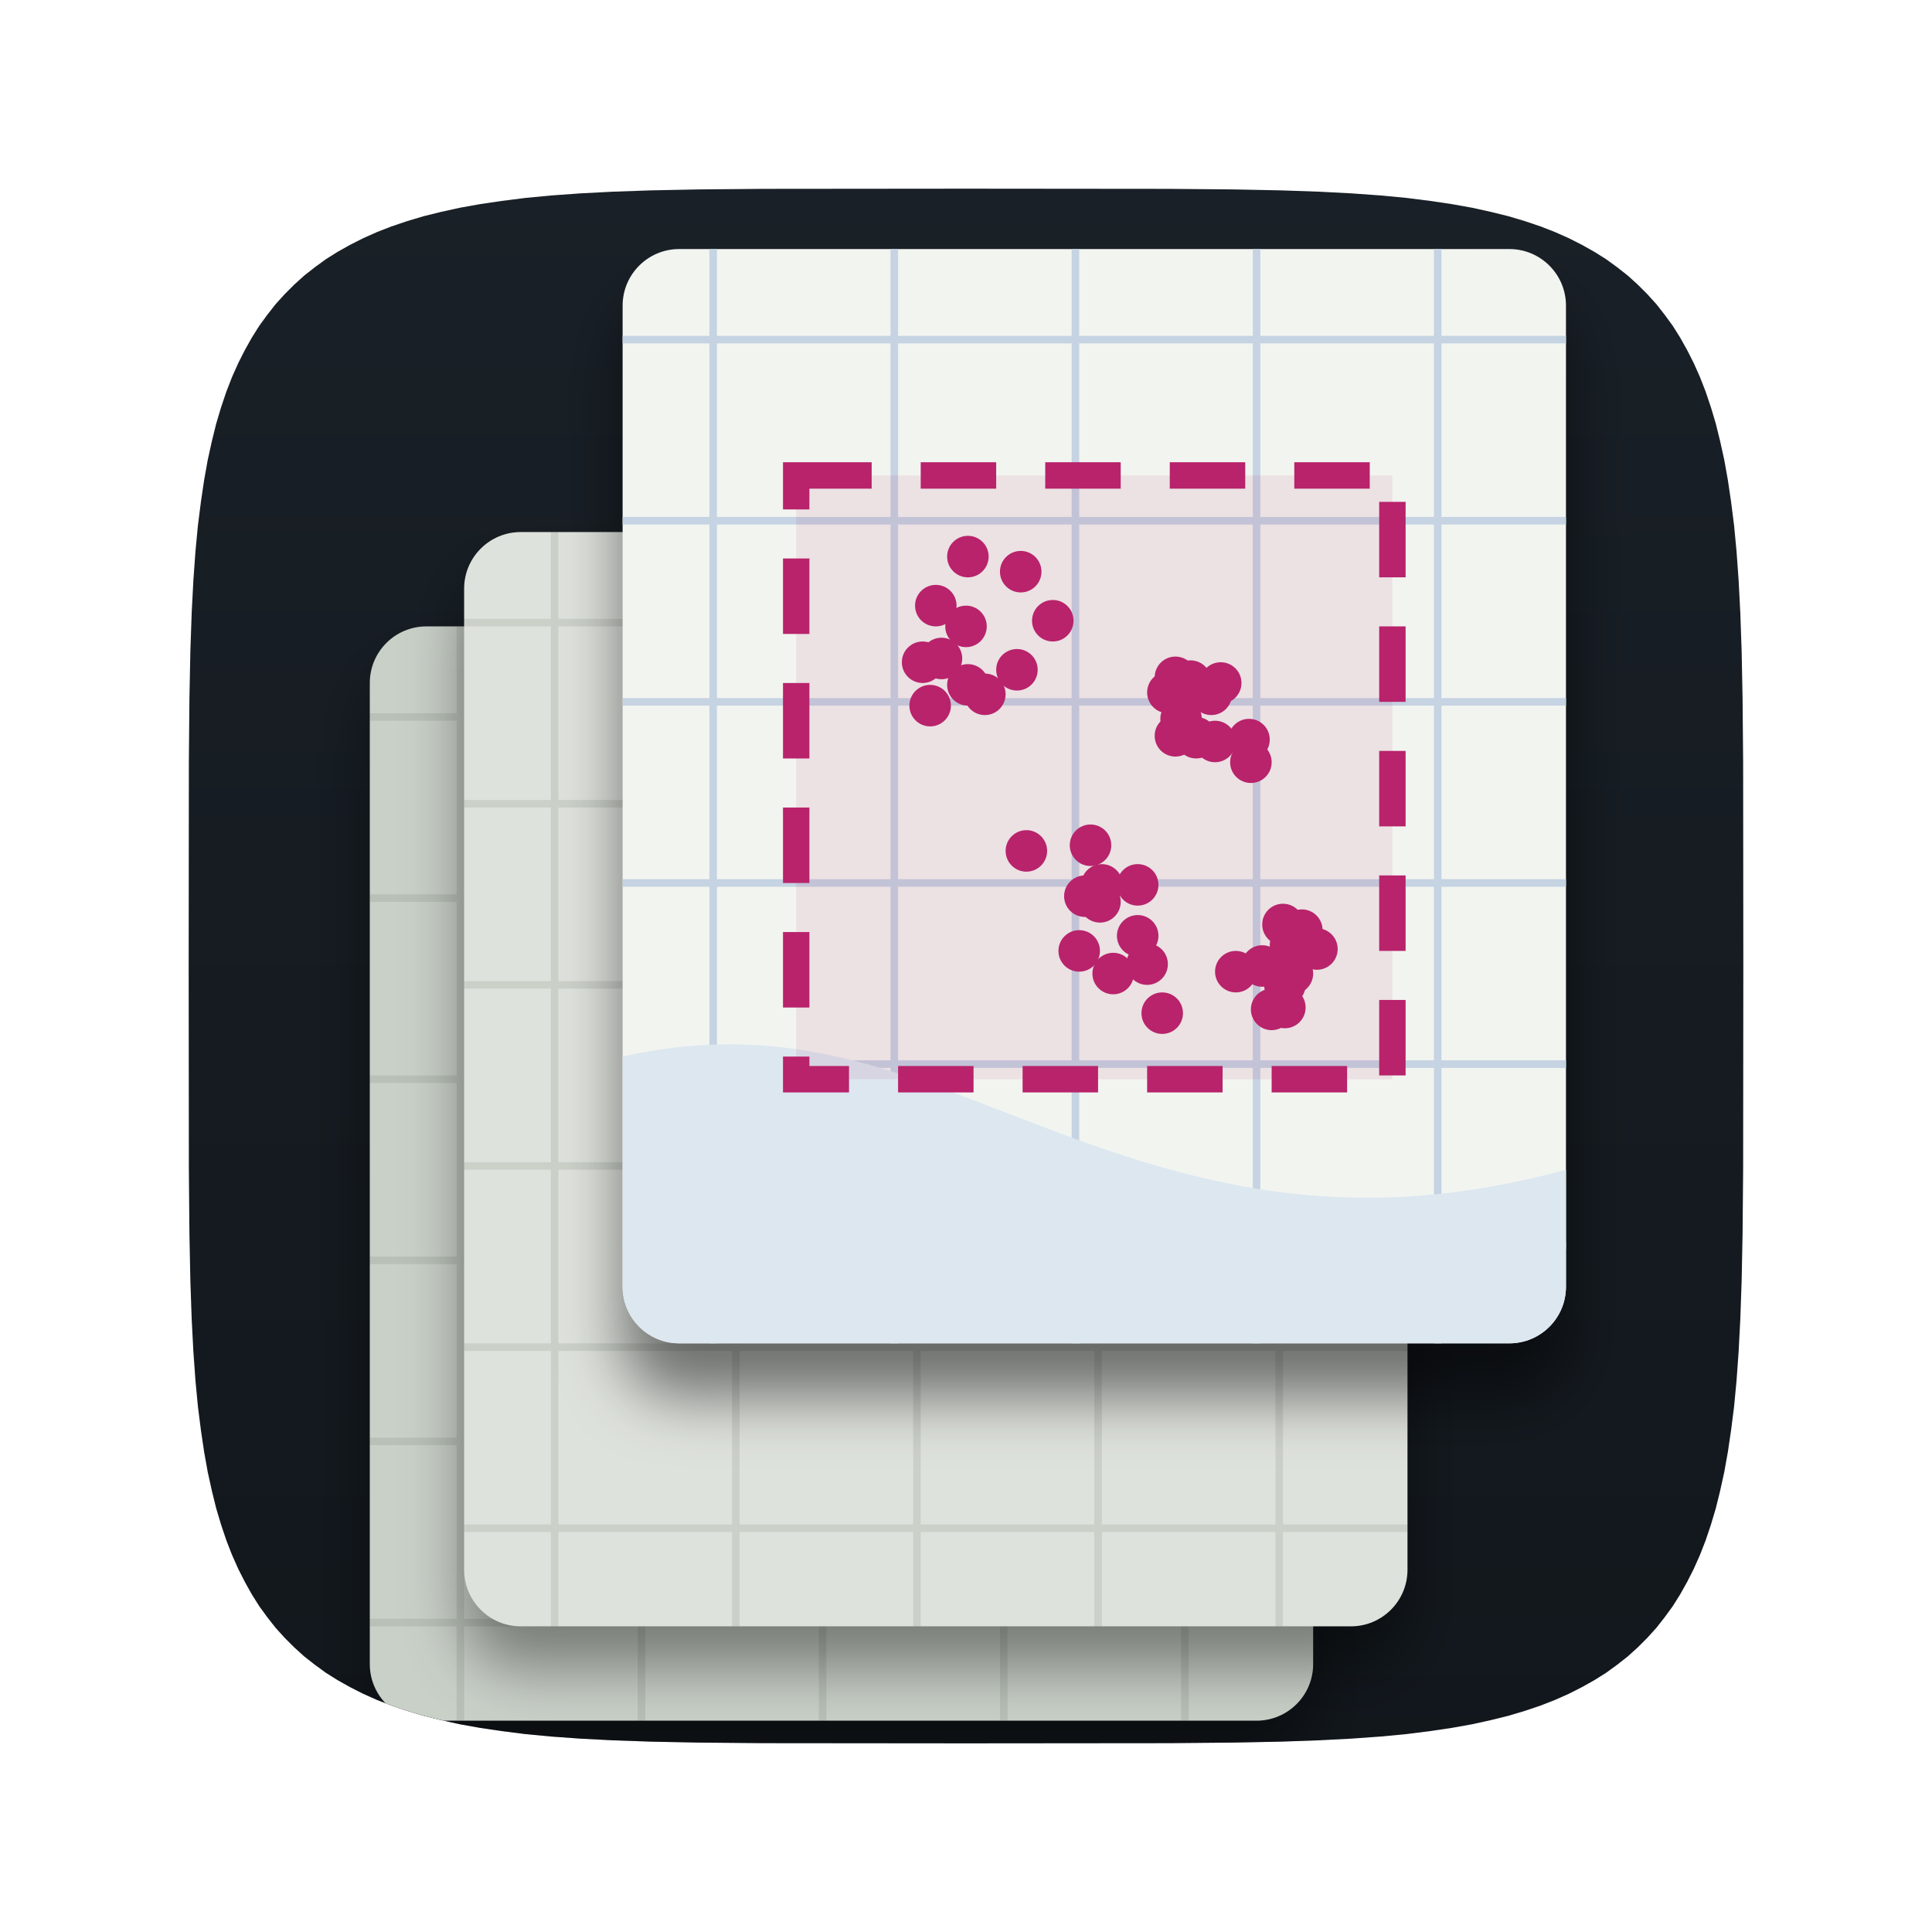
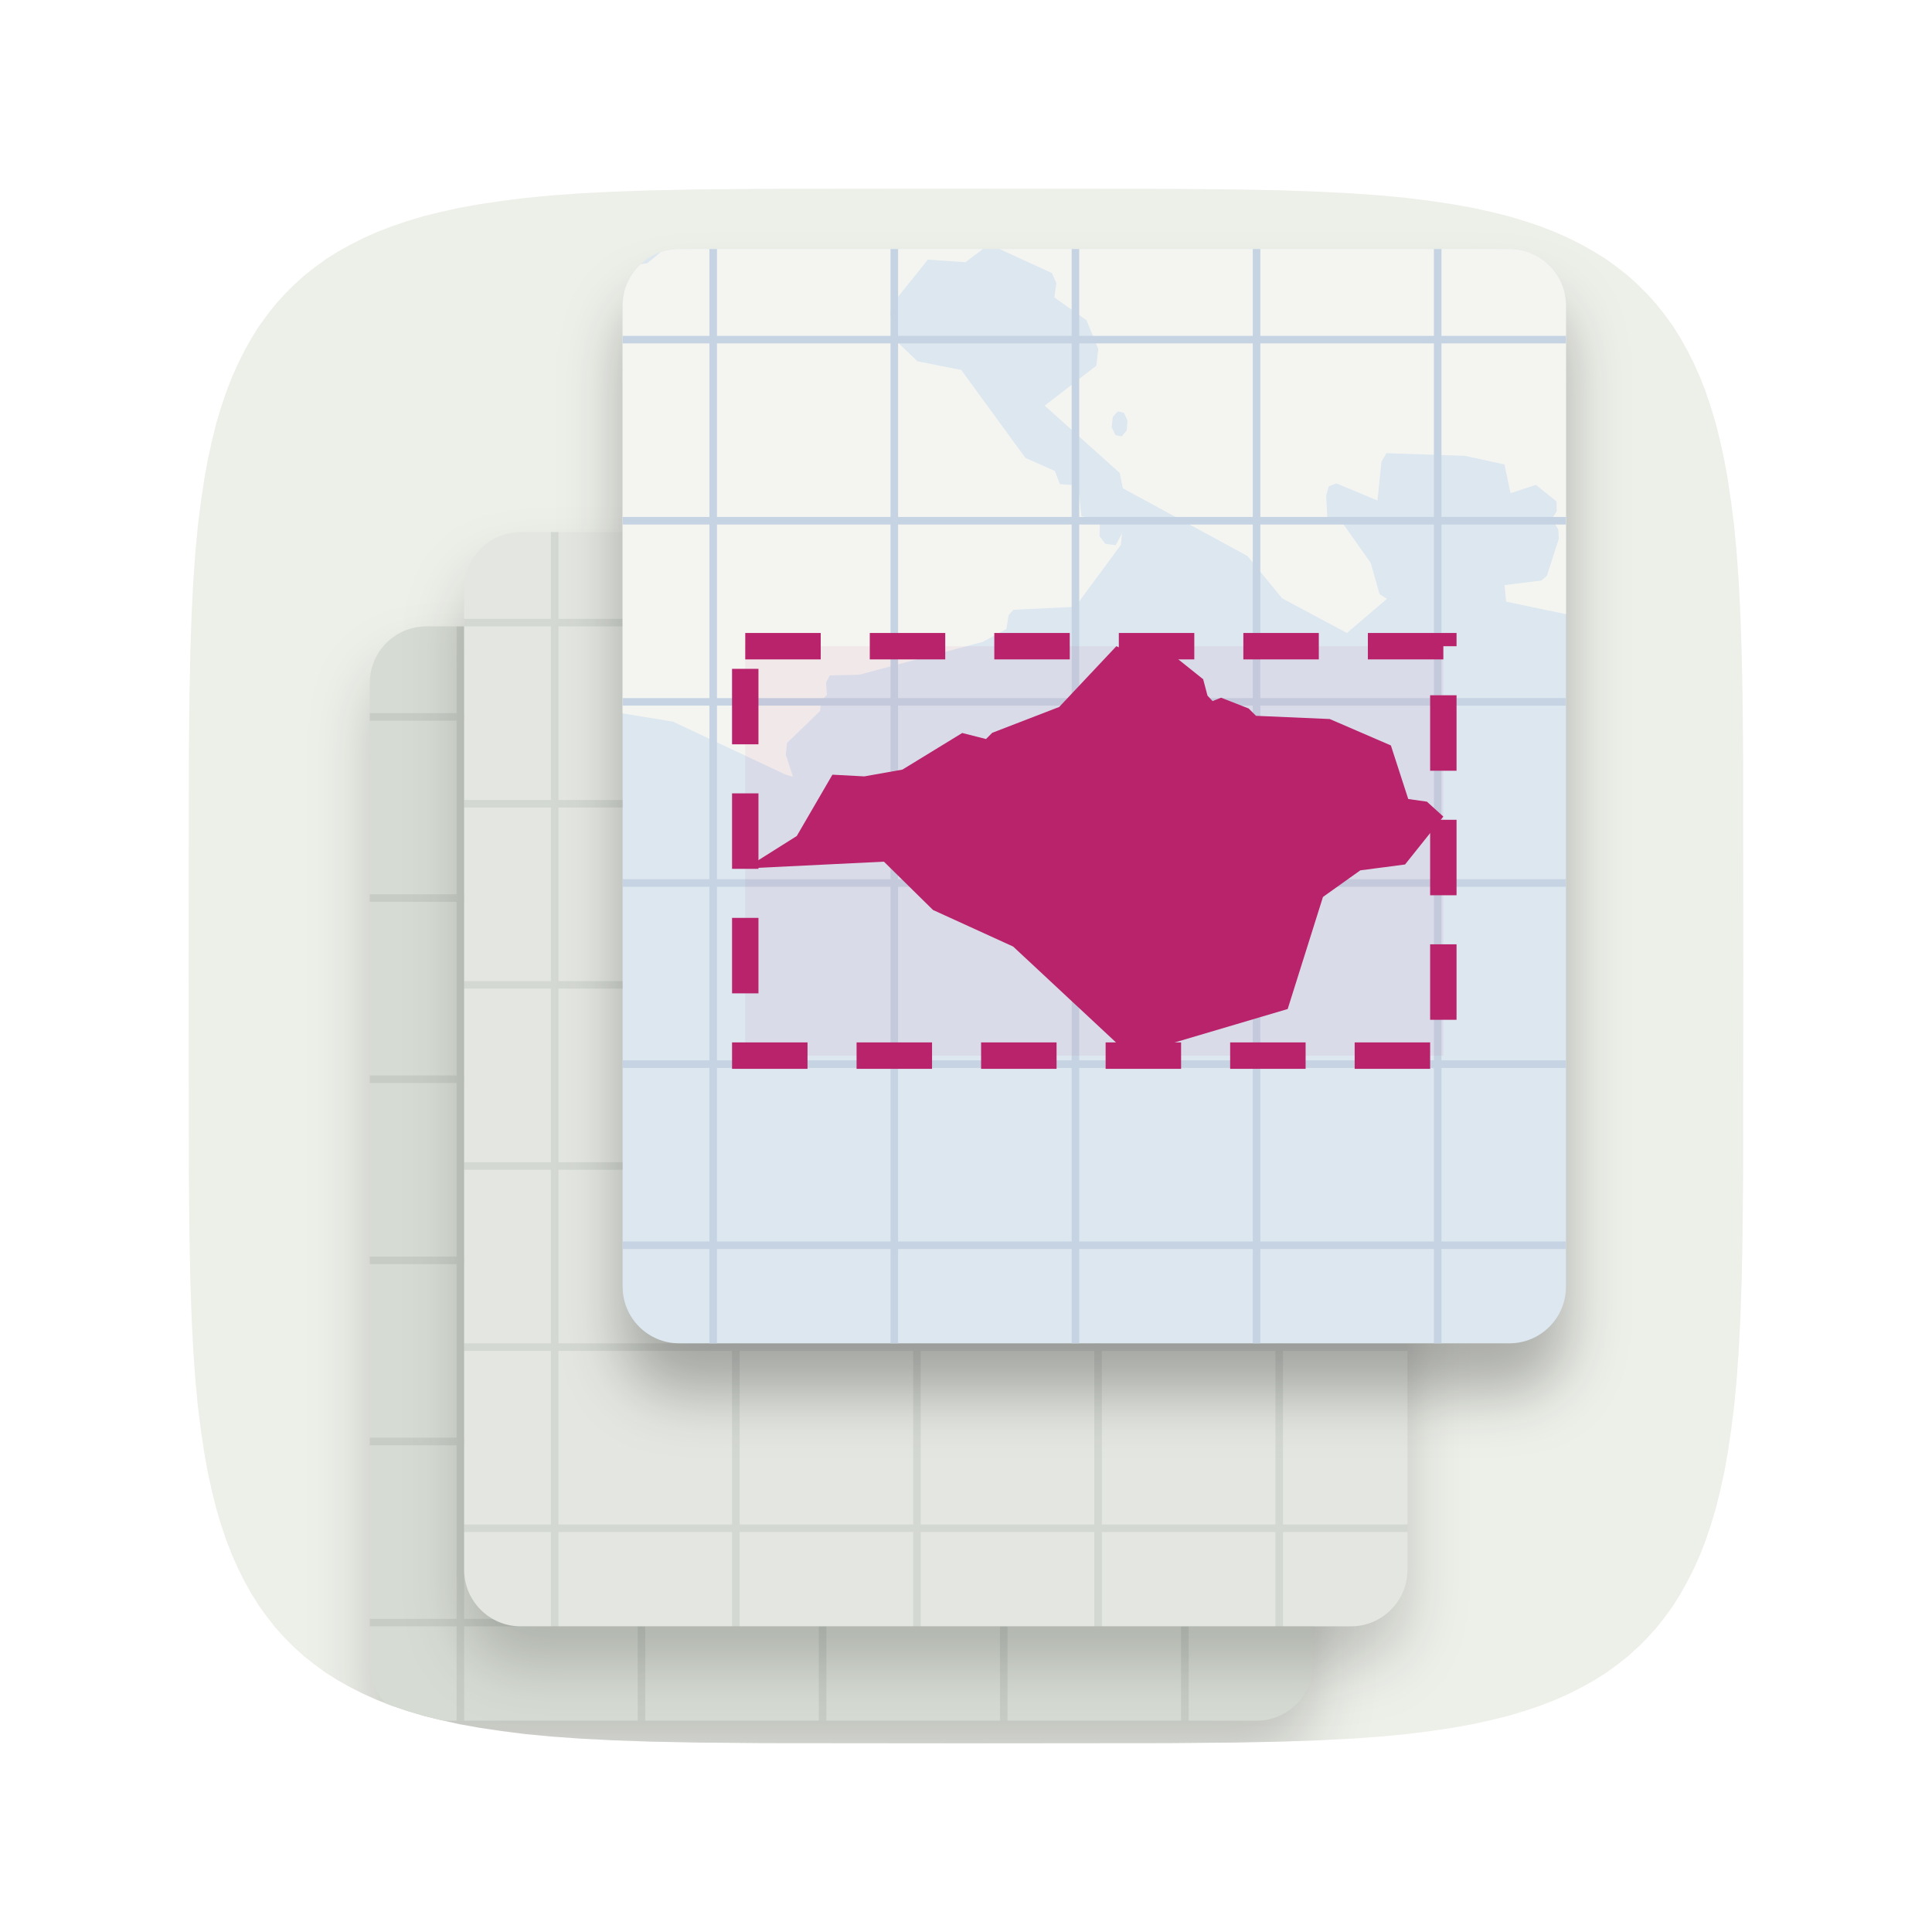
<svg xmlns="http://www.w3.org/2000/svg" xmlns:xlink="http://www.w3.org/1999/xlink" viewBox="0 0 1024 1024" width="1024" height="1024">
  <defs>
    <path id="squircle" d="M 924.0 512.0 L 923.9 619.7 L 923.6 654.0 L 923.1 679.0 L 922.4 699.2 L 921.5 716.5 L 920.4 731.8 L 919.1 745.5 L 917.5 758.1 L 915.8 769.6 L 913.9 780.2 L 911.7 790.2 L 909.4 799.5 L 906.8 808.2 L 904.0 816.5 L 901.0 824.2 L 897.7 831.6 L 894.2 838.5 L 890.5 845.1 L 886.6 851.3 L 882.3 857.2 L 877.9 862.8 L 873.1 868.1 L 868.1 873.1 L 862.8 877.9 L 857.2 882.3 L 851.3 886.6 L 845.1 890.5 L 838.5 894.2 L 831.6 897.7 L 824.2 901.0 L 816.5 904.0 L 808.2 906.8 L 799.5 909.4 L 790.2 911.7 L 780.2 913.9 L 769.6 915.8 L 758.1 917.5 L 745.5 919.1 L 731.8 920.4 L 716.5 921.5 L 699.2 922.4 L 679.0 923.1 L 654.0 923.6 L 619.7 923.9 L 512.0 924.0 L 404.3 923.9 L 370.0 923.6 L 345.0 923.1 L 324.8 922.4 L 307.5 921.5 L 292.2 920.4 L 278.5 919.1 L 265.9 917.5 L 254.4 915.8 L 243.8 913.9 L 233.8 911.7 L 224.5 909.4 L 215.8 906.8 L 207.5 904.0 L 199.8 901.0 L 192.4 897.7 L 185.5 894.2 L 178.9 890.5 L 172.7 886.6 L 166.8 882.3 L 161.2 877.9 L 155.9 873.1 L 150.9 868.1 L 146.1 862.8 L 141.7 857.2 L 137.4 851.3 L 133.5 845.1 L 129.8 838.5 L 126.3 831.6 L 123.0 824.2 L 120.0 816.5 L 117.2 808.2 L 114.6 799.5 L 112.3 790.2 L 110.1 780.2 L 108.2 769.6 L 106.5 758.1 L 104.9 745.5 L 103.6 731.8 L 102.5 716.5 L 101.6 699.2 L 100.9 679.0 L 100.4 654.0 L 100.1 619.7 L 100.0 512.0 L 100.1 404.3 L 100.4 370.0 L 100.9 345.0 L 101.6 324.8 L 102.5 307.5 L 103.6 292.2 L 104.9 278.5 L 106.5 265.9 L 108.2 254.4 L 110.1 243.8 L 112.3 233.8 L 114.6 224.5 L 117.2 215.8 L 120.0 207.5 L 123.0 199.8 L 126.3 192.4 L 129.8 185.5 L 133.5 178.9 L 137.4 172.7 L 141.7 166.8 L 146.1 161.2 L 150.9 155.9 L 155.9 150.9 L 161.2 146.1 L 166.8 141.7 L 172.7 137.4 L 178.9 133.5 L 185.5 129.8 L 192.4 126.3 L 199.8 123.0 L 207.5 120.0 L 215.8 117.2 L 224.5 114.6 L 233.8 112.3 L 243.8 110.1 L 254.4 108.2 L 265.9 106.5 L 278.5 104.9 L 292.2 103.6 L 307.5 102.5 L 324.8 101.6 L 345.0 100.9 L 370.0 100.4 L 404.3 100.1 L 512.0 100.0 L 619.7 100.1 L 654.0 100.4 L 679.0 100.9 L 699.2 101.6 L 716.5 102.5 L 731.8 103.6 L 745.5 104.9 L 758.1 106.5 L 769.6 108.2 L 780.2 110.1 L 790.2 112.3 L 799.5 114.6 L 808.2 117.2 L 816.5 120.0 L 824.2 123.0 L 831.6 126.3 L 838.5 129.8 L 845.1 133.5 L 851.3 137.4 L 857.2 141.7 L 862.8 146.1 L 868.1 150.9 L 873.1 155.9 L 877.9 161.2 L 882.3 166.8 L 886.6 172.7 L 890.5 178.9 L 894.2 185.5 L 897.7 192.4 L 901.0 199.8 L 904.0 207.5 L 906.8 215.8 L 909.4 224.5 L 911.7 233.8 L 913.9 243.8 L 915.8 254.4 L 917.5 265.9 L 919.1 278.5 L 920.4 292.2 L 921.5 307.5 L 922.4 324.8 L 923.1 345.0 L 923.6 370.0 L 923.9 404.3 Z" />
    <clipPath id="tile">
      <use xlink:href="#squircle" />
    </clipPath>
-     <linearGradient id="ground" x1="0" y1="0" x2="0" y2="1">
-       <stop offset="0" stop-color="#1A2128" />
-       <stop offset="1" stop-color="#11161B" />
-     </linearGradient>
    <filter id="soft" x="-20%" y="-20%" width="140%" height="140%">
      <feGaussianBlur stdDeviation="16" />
    </filter>
    <clipPath id="front">
      <rect x="330" y="132" width="500" height="580" rx="30" />
    </clipPath>
  </defs>
  <g clip-path="url(#tile)">
-     <rect width="1024" height="1024" fill="url(#ground)" />
-     <rect x="196" y="354" width="500" height="580" rx="30" fill="#000" opacity="0.4" filter="url(#soft)" />
-     <rect x="196" y="332" width="500" height="580" rx="30" fill="#C9D0C8" />
-     <path d="M244 332V912M340 332V912M436 332V912M532 332V912M628 332V912M196 380H696M196 476H696M196 572H696M196 668H696M196 764H696M196 860H696" stroke="rgba(34,42,38,0.10)" stroke-width="4" fill="none" />
-     <rect x="246" y="304" width="500" height="580" rx="30" fill="#000" opacity="0.4" filter="url(#soft)" />
-     <rect x="246" y="282" width="500" height="580" rx="30" fill="#DEE2DC" />
-     <path d="M294 282V862M390 282V862M486 282V862M582 282V862M678 282V862M246 330H746M246 426H746M246 522H746M246 618H746M246 714H746M246 810H746" stroke="rgba(34,42,38,0.10)" stroke-width="4" fill="none" />
-     <rect x="330" y="160" width="500" height="580" rx="30" fill="#000" opacity="0.5" filter="url(#soft)" />
+     <rect width="1024" height="1024" fill="#EDEFE9" />
+     <rect x="196" y="352" width="500" height="580" rx="30" fill="#000" opacity="0.18" filter="url(#soft)" />
+     <rect x="196" y="332" width="500" height="580" rx="30" fill="#D6DBD3" />
+     <path d="M244 332V912M340 332V912M436 332V912M532 332V912M628 332V912M196 380H696M196 476H696M196 572H696M196 668H696M196 764H696M196 860H696" stroke="rgba(34,42,38,0.08)" stroke-width="4" fill="none" />
+     <rect x="246" y="302" width="500" height="580" rx="30" fill="#000" opacity="0.18" filter="url(#soft)" />
+     <rect x="246" y="282" width="500" height="580" rx="30" fill="#E4E7E1" />
+     <path d="M294 282V862M390 282V862M486 282V862M582 282V862M678 282V862M246 330H746M246 426H746M246 522H746M246 618H746M246 714H746M246 810H746" stroke="rgba(34,42,38,0.08)" stroke-width="4" fill="none" />
+     <rect x="330" y="158" width="500" height="580" rx="30" fill="#000" opacity="0.28" filter="url(#soft)" />
    <g clip-path="url(#front)">
-       <rect x="330" y="132" width="500" height="580" fill="#F2F4F0" />
+       <rect x="330" y="132" width="500" height="580" fill="#DCE7F0" />
+       <path d="M-590.5 287.9L-568.2 259.3L-537.0 248.4L-496.6 250.3L-483.1 233.8L-469.0 245.1L-444.5 229.9L-417.3 232.7L-414.4 230.0L-413.3 225.0L-375.0 207.0L-343.4 212.1L-339.9 205.2L-339.8 200.2L-348.8 183.5L-336.2 163.3L-336.7 158.3L-343.1 146.5L-331.1 136.0L-334.0 106.1L-328.6 100.5L-320.9 103.9L-313.4 94.4L-302.0 101.4L-298.5 101.1L-293.0 94.2L-293.9 79.9L-278.8 88.3L-261.6 86.3L-252.9 110.0L-229.4 134.9L-226.8 134.3L-220.7 126.4L-221.8 115.6L-208.3 111.7L-197.6 123.2L-154.3 105.5L-151.9 98.7L-154.6 92.0L-157.9 89.6L-171.6 89.7L-174.8 73.8L-140.4 34.6L-140.2 28.2L-152.3 1.5L-135.0 -10.8L-94.6 1.4L-75.0 -1.0L-40.0 36.7L-24.6 78.3L12.7 104.0L12.6 123.1L25.3 140.6L49.5 134.4L72.3 110.8L102.0 106.8L109.1 96.6L129.5 90.9L131.8 104.8L155.3 123.0L188.4 171.2L191.7 171.1L211.9 156.6L234.2 161.7L230.0 187.9L207.3 204.9L204.2 230.7L206.2 235.1L219.9 242.6L236.8 234.0L240.5 256.6L248.6 264.5L239.7 271.6L234.2 292.6L234.2 297.5L239.1 310.1L217.6 305.5L208.5 295.1L196.2 299.1L189.3 346.9L175.0 329.1L159.7 335.6L155.2 325.4L146.7 328.1L143.4 313.2L140.9 310.1L128.7 317.6L101.0 316.7L91.8 327.5L88.8 376.7L78.8 385.5L69.8 387.5L67.7 402.6L60.1 402.1L57.4 404.7L57.6 414.2L60.9 417.7L79.8 410.3L85.2 417.8L81.1 417.7L78.3 422.0L81.7 436.1L84.5 438.6L90.3 438.2L92.0 446.4L95.0 448.1L98.7 446.1L102.8 452.9L106.0 452.9L114.1 444.8L115.3 451.7L119.3 453.3L129.4 443.3L134.5 441.1L140.6 450.0L136.3 477.0L138.7 480.5L153.1 484.1L130.4 511.9L131.4 521.0L138.7 523.3L133.4 538.1L79.7 544.3L59.2 558.3L51.2 538.9L16.4 532.7L2.4 518.4L-6.1 522.1L-15.1 514.4L-35.8 514.8L-43.8 506.3L-77.1 513.2L-184.2 490.3L-204.5 491.2L-216.4 500.7L-223.0 512.8L-222.0 518.8L-218.0 520.8L-219.6 525.1L-218.8 530.1L-211.5 535.9L-224.5 531.6L-236.8 549.6L-236.0 555.7L-230.5 564.5L-204.1 566.8L-201.2 596.4L-228.8 630.0L-224.6 579.9L-225.9 574.1L-282.4 518.0L-358.2 459.5L-470.6 398.1L-554.6 380.6L-580.8 398.0L-584.6 386.4L-574.2 362.8L-573.5 357.8L-585.5 342.1L-541.8 314.4L-539.2 307.0L-543.4 299.6L-590.5 287.9ZM48.9 427.5L52.8 429.0L57.4 422.4L57.9 417.5L55.4 412.7L50.9 412.2L48.1 415.2L48.9 427.5ZM126.4 434.3L107.2 427.2L123.4 424.5L129.9 427.7L126.4 434.3ZM129.5 90.9L132.5 95.9L135.9 97.0L150.2 81.9L179.7 79.7L188.5 72.2L189.0 83.8L193.8 87.7L203.6 74.0L216.2 68.7L231.1 93.8L241.7 89.1L274.1 104.1L299.5 105.6L339.8 140.0L343.1 139.5L360.2 125.4L371.9 124.5L379.3 110.7L379.6 105.4L377.4 101.3L371.2 98.5L364.6 80.4L385.3 68.8L386.7 64.0L385.9 55.6L383.0 51.3L362.1 42.2L360.2 33.4L365.1 -7.5L358.6 -24.9L364.5 -51.2L361.6 -55.5L340.2 -64.6L345.9 -97.9L333.4 -122.6L335.1 -132.4L334.1 -137.4L317.8 -151.5L320.9 -163.4L360.7 -167.1L380.0 -206.6L401.3 -209.8L424.1 -198.3L430.3 -201.4L432.9 -209.7L431.2 -214.3L427.9 -215.7L426.5 -238.8L439.3 -244.9L442.4 -253.4L432.9 -278.4L437.3 -303.5L458.2 -293.4L500.4 -300.3L502.9 -303.6L503.3 -308.7L497.1 -322.1L508.6 -324.8L520.7 -342.4L565.1 -335.9L635.1 -341.5L688.2 -325.0L715.7 -324.7L730.4 -328.5L732.4 -332.8L732.6 -343.9L753.3 -354.9L780.1 -326.0L825.1 -331.1L829.2 -328.4L870.1 -334.6L902.3 -319.8L932.0 -319.8L976.1 -296.3L985.4 -281.3L998.7 -270.5L1008.1 -237.8L1009.4 -210.4L997.8 -181.4L975.9 -194.2L957.5 -191.1L952.8 -194.1L925.7 -160.0L926.4 -153.6L940.5 -125.8L935.8 -97.4L936.8 -91.2L940.6 -89.0L959.9 -93.2L980.5 -54.0L997.8 -47.6L995.1 -37.5L991.6 -36.4L989.8 -32.3L992.1 -18.5L972.9 -10.5L960.3 7.4L929.3 4.4L926.8 8.0L920.9 28.6L890.4 54.6L891.8 76.2L881.3 86.5L864.3 140.5L861.1 145.1L861.5 151.2L869.8 165.0L858.0 172.8L847.1 200.7L848.5 206.8L868.1 233.0L863.8 253.1L842.4 256.7L839.3 262.2L840.6 268.0L850.5 278.6L846.2 296.6L849.2 304.3L845.5 310.7L845.4 315.9L853.1 322.5L860.1 319.9L859.1 331.6L798.3 318.9L797.4 310.1L816.9 307.7L819.9 305.1L826.2 285.5L825.9 280.6L822.5 275.0L825.1 271.0L825.0 265.8L814.1 257.0L800.6 261.4L797.4 246.2L776.5 241.6L734.8 240.2L732.2 244.8L730.1 265.3L708.3 256.2L704.3 257.8L702.9 262.7L703.5 274.3L706.3 277.2L711.0 276.4L726.5 298.3L731.2 314.9L735.1 317.4L713.9 335.5L679.5 317.1L661.2 294.7L595.1 258.8L593.5 250.7L553.7 215.0L581.1 193.8L582.1 185.0L575.9 169.8L558.8 157.6L559.9 150.1L557.5 144.7L524.3 129.5L511.7 139.0L491.8 137.6L472.4 161.8L471.9 166.9L476.4 182.0L486.3 191.5L509.5 196.1L543.5 242.7L559.1 249.6L561.8 256.6L571.4 257.3L573.2 273.6L583.0 275.9L582.8 284.2L585.8 288.2L591.3 289.0L594.7 282.6L594.1 288.8L569.9 321.6L537.2 323.2L534.6 326.0L533.4 333.4L520.9 340.2L455.4 357.6L439.8 358.0L437.8 361.9L438.3 368.2L435.1 371.7L434.7 376.8L417.1 393.8L416.5 400.1L420.3 411.7L416.5 410.6L356.7 382.5L319.0 376.3L321.9 367.0L318.1 361.1L282.0 364.9L285.2 347.2L280.5 333.6L277.7 330.5L252.3 345.4L233.4 295.8L239.5 271.2L243.5 264.8L240.2 256.9L237.2 239.0L233.0 236.1L220.4 243.0L203.6 233.7L207.1 203.9L229.4 187.9L233.1 169.0L232.3 163.0L211.5 157.0L189.1 172.9L155.3 123.0L130.5 103.9L129.5 90.9ZM589.2 226.4L591.2 230.6L594.5 231.3L597.2 228.1L597.6 222.9L595.7 218.8L592.5 218.0L589.8 221.0L589.2 226.4ZM845.8 203.0L858.2 172.0L866.1 165.1L865.8 158.7L856.9 143.9L864.6 139.3L881.4 85.9L891.0 75.6L889.2 54.4L920.4 28.8L928.0 3.7L959.4 7.2L972.5 -10.4L992.1 -18.4L1032.4 -1.8L1081.1 -21.3L1100.9 -11.2L1118.2 -18.7L1143.1 -14.1L1146.5 -17.3L1148.7 -26.5L1170.3 -21.0L1179.8 -27.6L1231.2 -39.6L1251.6 -52.4L1317.4 -62.0L1347.1 -76.8L1349.3 -83.7L1376.6 -88.4L1380.2 -96.5L1405.5 -109.4L1436.9 -100.4L1435.0 -87.2L1438.3 -81.5L1551.8 -78.8L1553.0 -54.5L1564.1 -45.8L1511.9 -28.0L1509.1 -25.0L1508.6 -19.6L1512.4 -7.8L1522.7 -4.3L1526.5 13.6L1542.0 14.9L1531.3 25.0L1531.1 38.9L1517.8 49.6L1520.4 76.5L1514.6 101.9L1488.1 103.7L1478.4 89.9L1452.9 104.6L1450.9 111.4L1457.5 139.8L1446.1 147.0L1435.4 207.5L1411.7 214.2L1410.7 205.9L1406.1 203.5L1401.1 208.0L1397.6 227.9L1371.0 217.7L1359.7 230.1L1359.0 237.8L1377.3 274.3L1358.1 272.2L1354.2 277.5L1332.5 275.4L1219.8 302.0L1143.5 305.3L1029.3 330.9L996.6 349.2L966.6 393.2L941.0 368.6L882.5 334.7L876.1 327.4L876.1 318.0L878.9 317.4L883.4 321.9L886.5 321.0L901.1 299.6L901.6 293.3L892.7 284.7L890.7 264.4L883.0 261.2L879.9 262.7L878.3 267.4L881.4 307.2L856.5 288.1L867.2 233.5L845.8 203.0ZM989.3 357.9L992.2 349.2L991.2 344.1L986.0 337.9L980.9 340.1L979.4 344.6L980.4 349.6L985.2 358.0L989.3 357.9Z" fill="#F4F5F1" fill-rule="evenodd" />
      <path d="M378 132V712M474 132V712M570 132V712M666 132V712M762 132V712M330 180H830M330 276H830M330 372H830M330 468H830M330 564H830M330 660H830" stroke="#C5D3E2" stroke-width="4" fill="none" />
-       <path d="M330 560 C 420 540 480 570 560 600 S 720 650 830 620 V712 H330 Z" fill="#DCE7F0" />
-     </g>
-     <rect x="422" y="252" width="316" height="320" fill="rgba(184,35,107,0.09)" stroke="#B8236B" stroke-width="14" stroke-dasharray="40 26" stroke-linecap="butt" />
-     <g>
-       <circle cx="539" cy="355" r="11" fill="#B8236B" />
-       <circle cx="662" cy="392" r="11" fill="#B8236B" />
-       <circle cx="603" cy="469" r="11" fill="#B8236B" />
-       <circle cx="698" cy="503" r="11" fill="#B8236B" />
-       <circle cx="489" cy="351" r="11" fill="#B8236B" />
-       <circle cx="631" cy="361" r="11" fill="#B8236B" />
-       <circle cx="608" cy="511" r="11" fill="#B8236B" />
-       <circle cx="685" cy="516" r="11" fill="#B8236B" />
-       <circle cx="513" cy="363" r="11" fill="#B8236B" />
-       <circle cx="623" cy="390" r="11" fill="#B8236B" />
-       <circle cx="583" cy="478" r="11" fill="#B8236B" />
-       <circle cx="655" cy="515" r="11" fill="#B8236B" />
-       <circle cx="513" cy="295" r="11" fill="#B8236B" />
-       <circle cx="642" cy="368" r="11" fill="#B8236B" />
-       <circle cx="603" cy="496" r="11" fill="#B8236B" />
-       <circle cx="690" cy="493" r="11" fill="#B8236B" />
-       <circle cx="522" cy="368" r="11" fill="#B8236B" />
-       <circle cx="644" cy="393" r="11" fill="#B8236B" />
-       <circle cx="578" cy="448" r="11" fill="#B8236B" />
-       <circle cx="681" cy="522" r="11" fill="#B8236B" />
-       <circle cx="512" cy="332" r="11" fill="#B8236B" />
-       <circle cx="663" cy="404" r="11" fill="#B8236B" />
-       <circle cx="572" cy="504" r="11" fill="#B8236B" />
-       <circle cx="684" cy="501" r="11" fill="#B8236B" />
-       <circle cx="558" cy="329" r="11" fill="#B8236B" />
-       <circle cx="647" cy="362" r="11" fill="#B8236B" />
-       <circle cx="584" cy="469" r="11" fill="#B8236B" />
-       <circle cx="681" cy="534" r="11" fill="#B8236B" />
-       <circle cx="493" cy="374" r="11" fill="#B8236B" />
-       <circle cx="634" cy="391" r="11" fill="#B8236B" />
-       <circle cx="544" cy="451" r="11" fill="#B8236B" />
-       <circle cx="680" cy="490" r="11" fill="#B8236B" />
-       <circle cx="499" cy="349" r="11" fill="#B8236B" />
-       <circle cx="619" cy="367" r="11" fill="#B8236B" />
-       <circle cx="575" cy="475" r="11" fill="#B8236B" />
-       <circle cx="688" cy="499" r="11" fill="#B8236B" />
-       <circle cx="541" cy="303" r="11" fill="#B8236B" />
-       <circle cx="626" cy="381" r="11" fill="#B8236B" />
-       <circle cx="590" cy="516" r="11" fill="#B8236B" />
-       <circle cx="674" cy="535" r="11" fill="#B8236B" />
-       <circle cx="496" cy="321" r="11" fill="#B8236B" />
-       <circle cx="623" cy="359" r="11" fill="#B8236B" />
-       <circle cx="616" cy="537" r="11" fill="#B8236B" />
-       <circle cx="669" cy="512" r="11" fill="#B8236B" />
+       <path d="M395.0 460.3L422.3 443.1L441.2 410.6L458.1 411.5L478.3 407.9L510.0 388.5L522.6 391.7L525.9 388.4L561.4 374.7L591.7 342.5L602.6 347.6L617.3 343.7L637.7 360.0L640.0 368.7L642.7 371.6L647.2 369.8L661.8 375.5L665.7 379.4L704.8 381.1L737.2 395.1L746.4 423.5L756.3 424.9L765.0 432.8L744.7 458.2L721.0 461.3L701.2 475.4L682.5 534.8L599.0 559.5L537.0 501.7L494.5 482.3L468.5 456.7L395.0 460.3Z" fill="#B8236B" fill-rule="evenodd" />
+       <rect x="395.0" y="342.5" width="370.0" height="217.0" fill="rgba(184,35,107,0.06)" stroke="#B8236B" stroke-width="14" stroke-dasharray="40 26" />
    </g>
  </g>
</svg>
